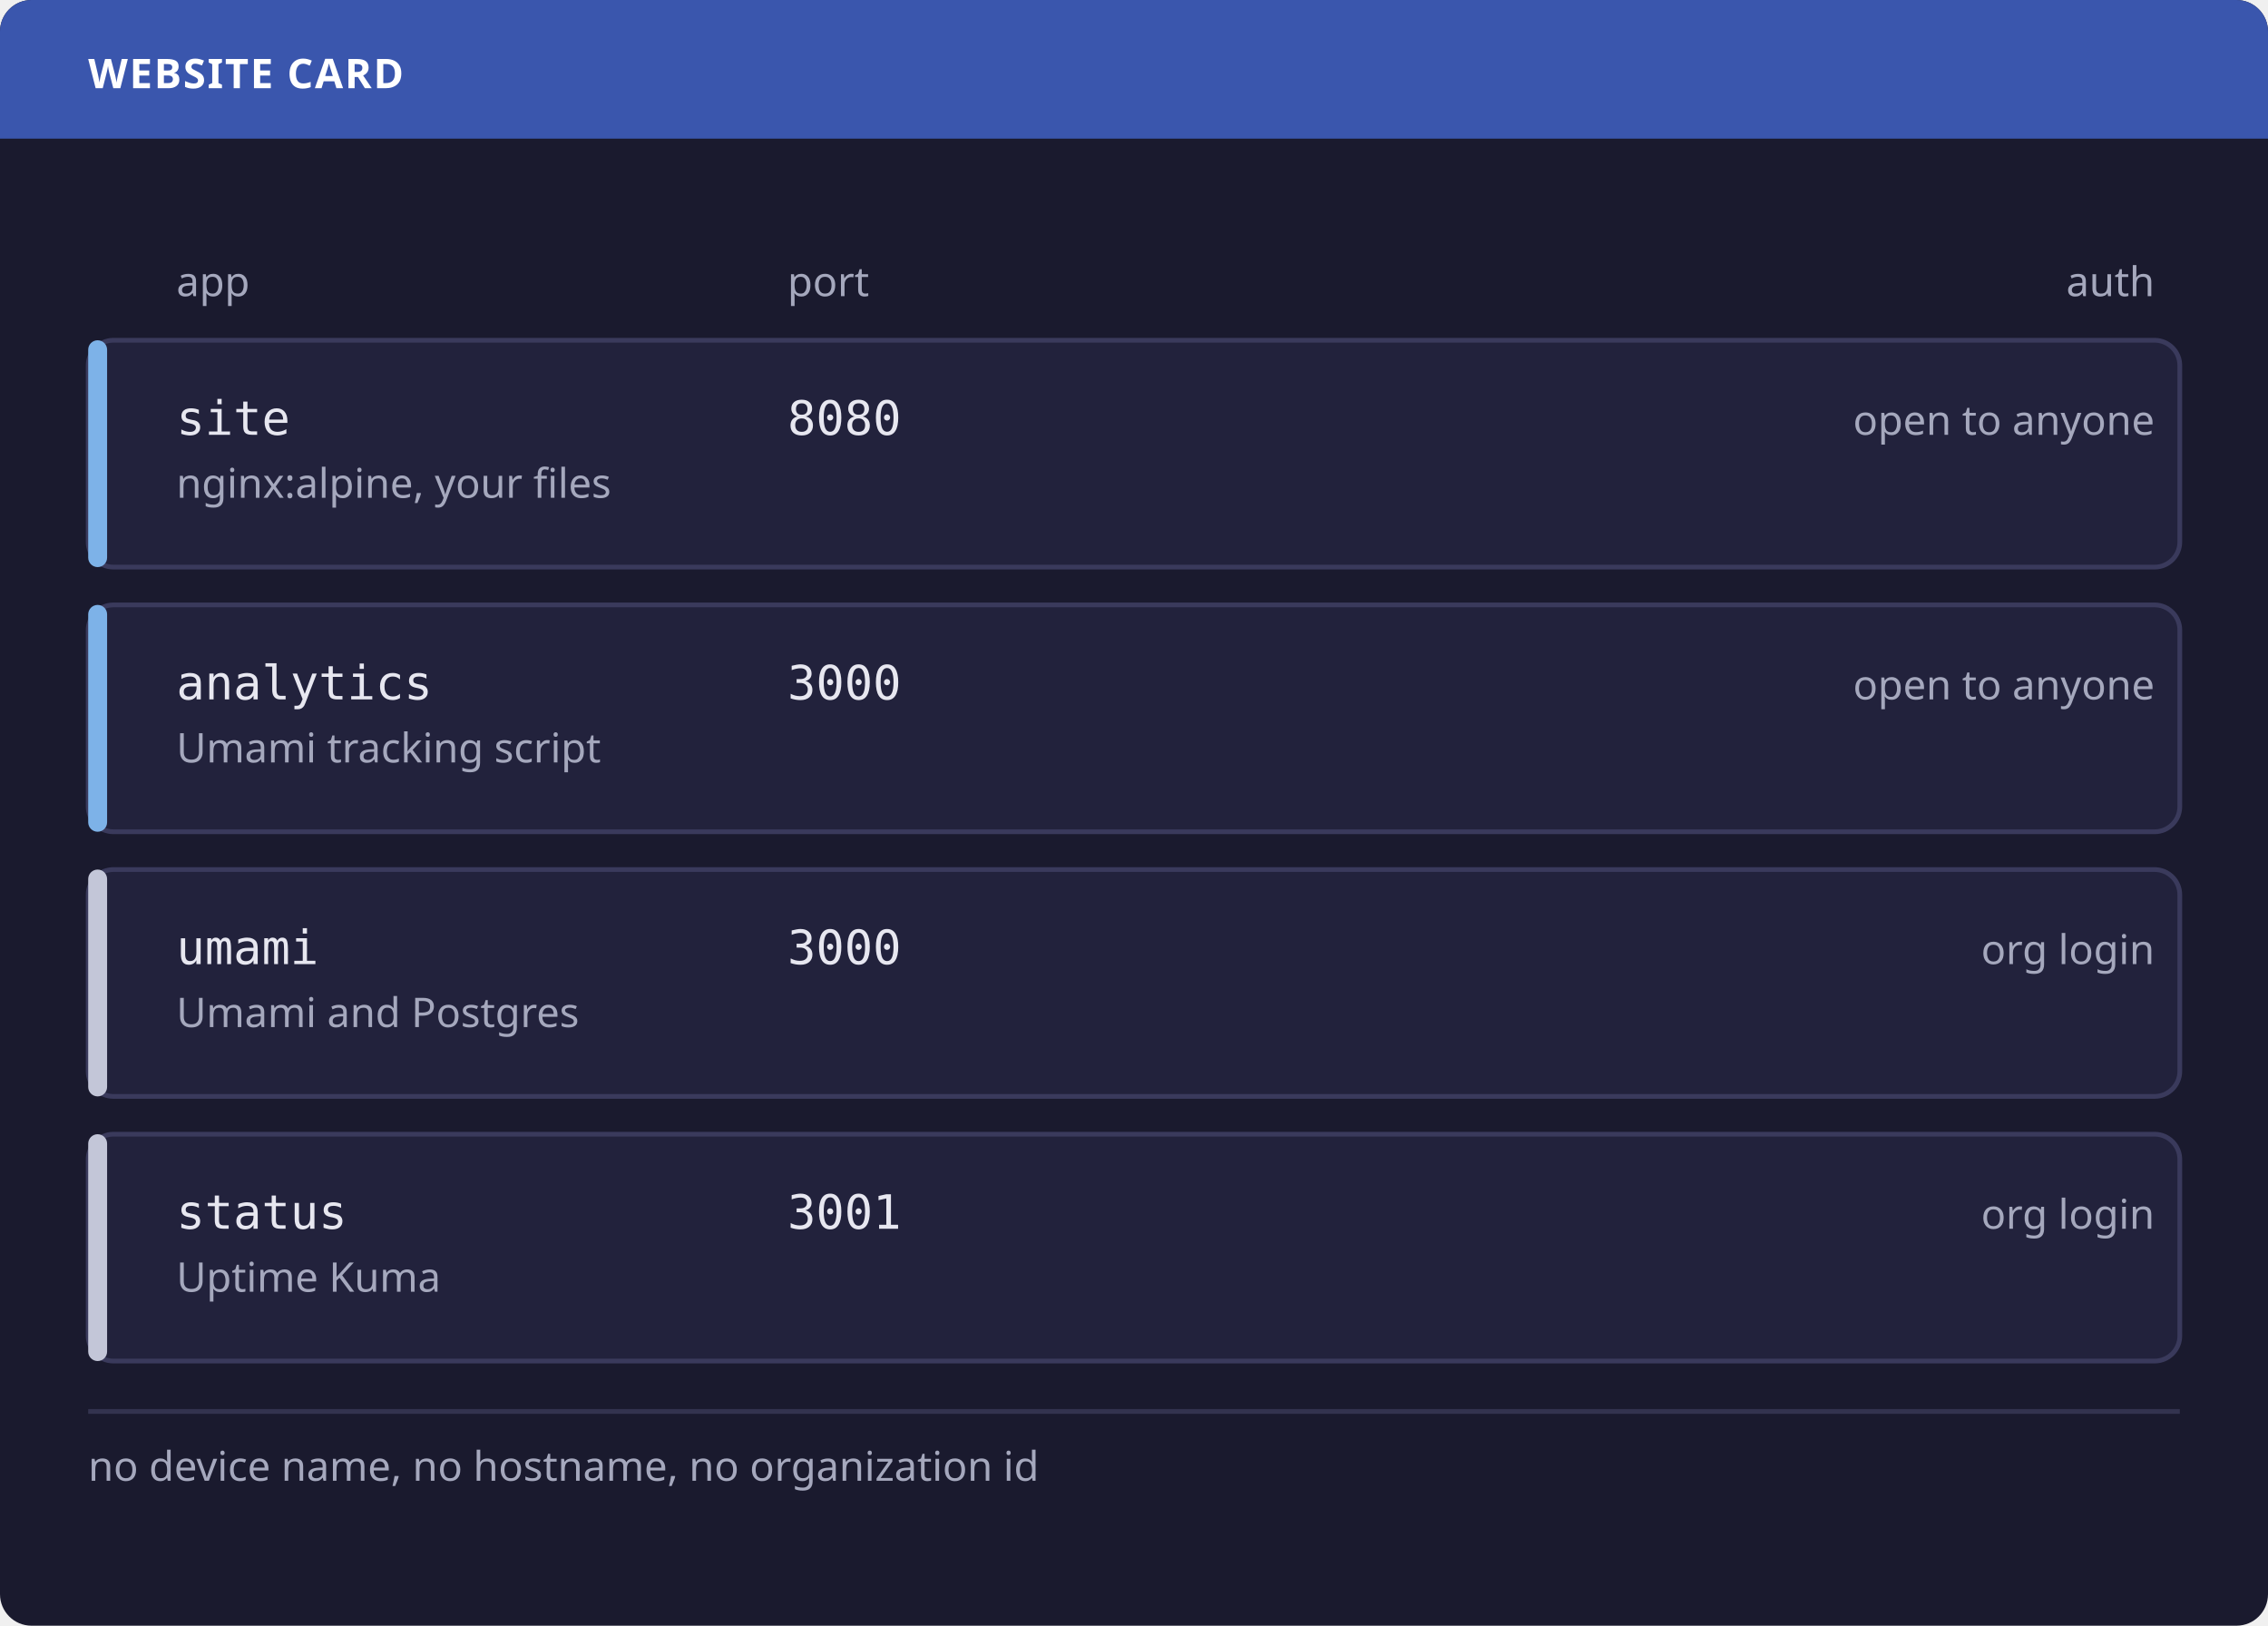
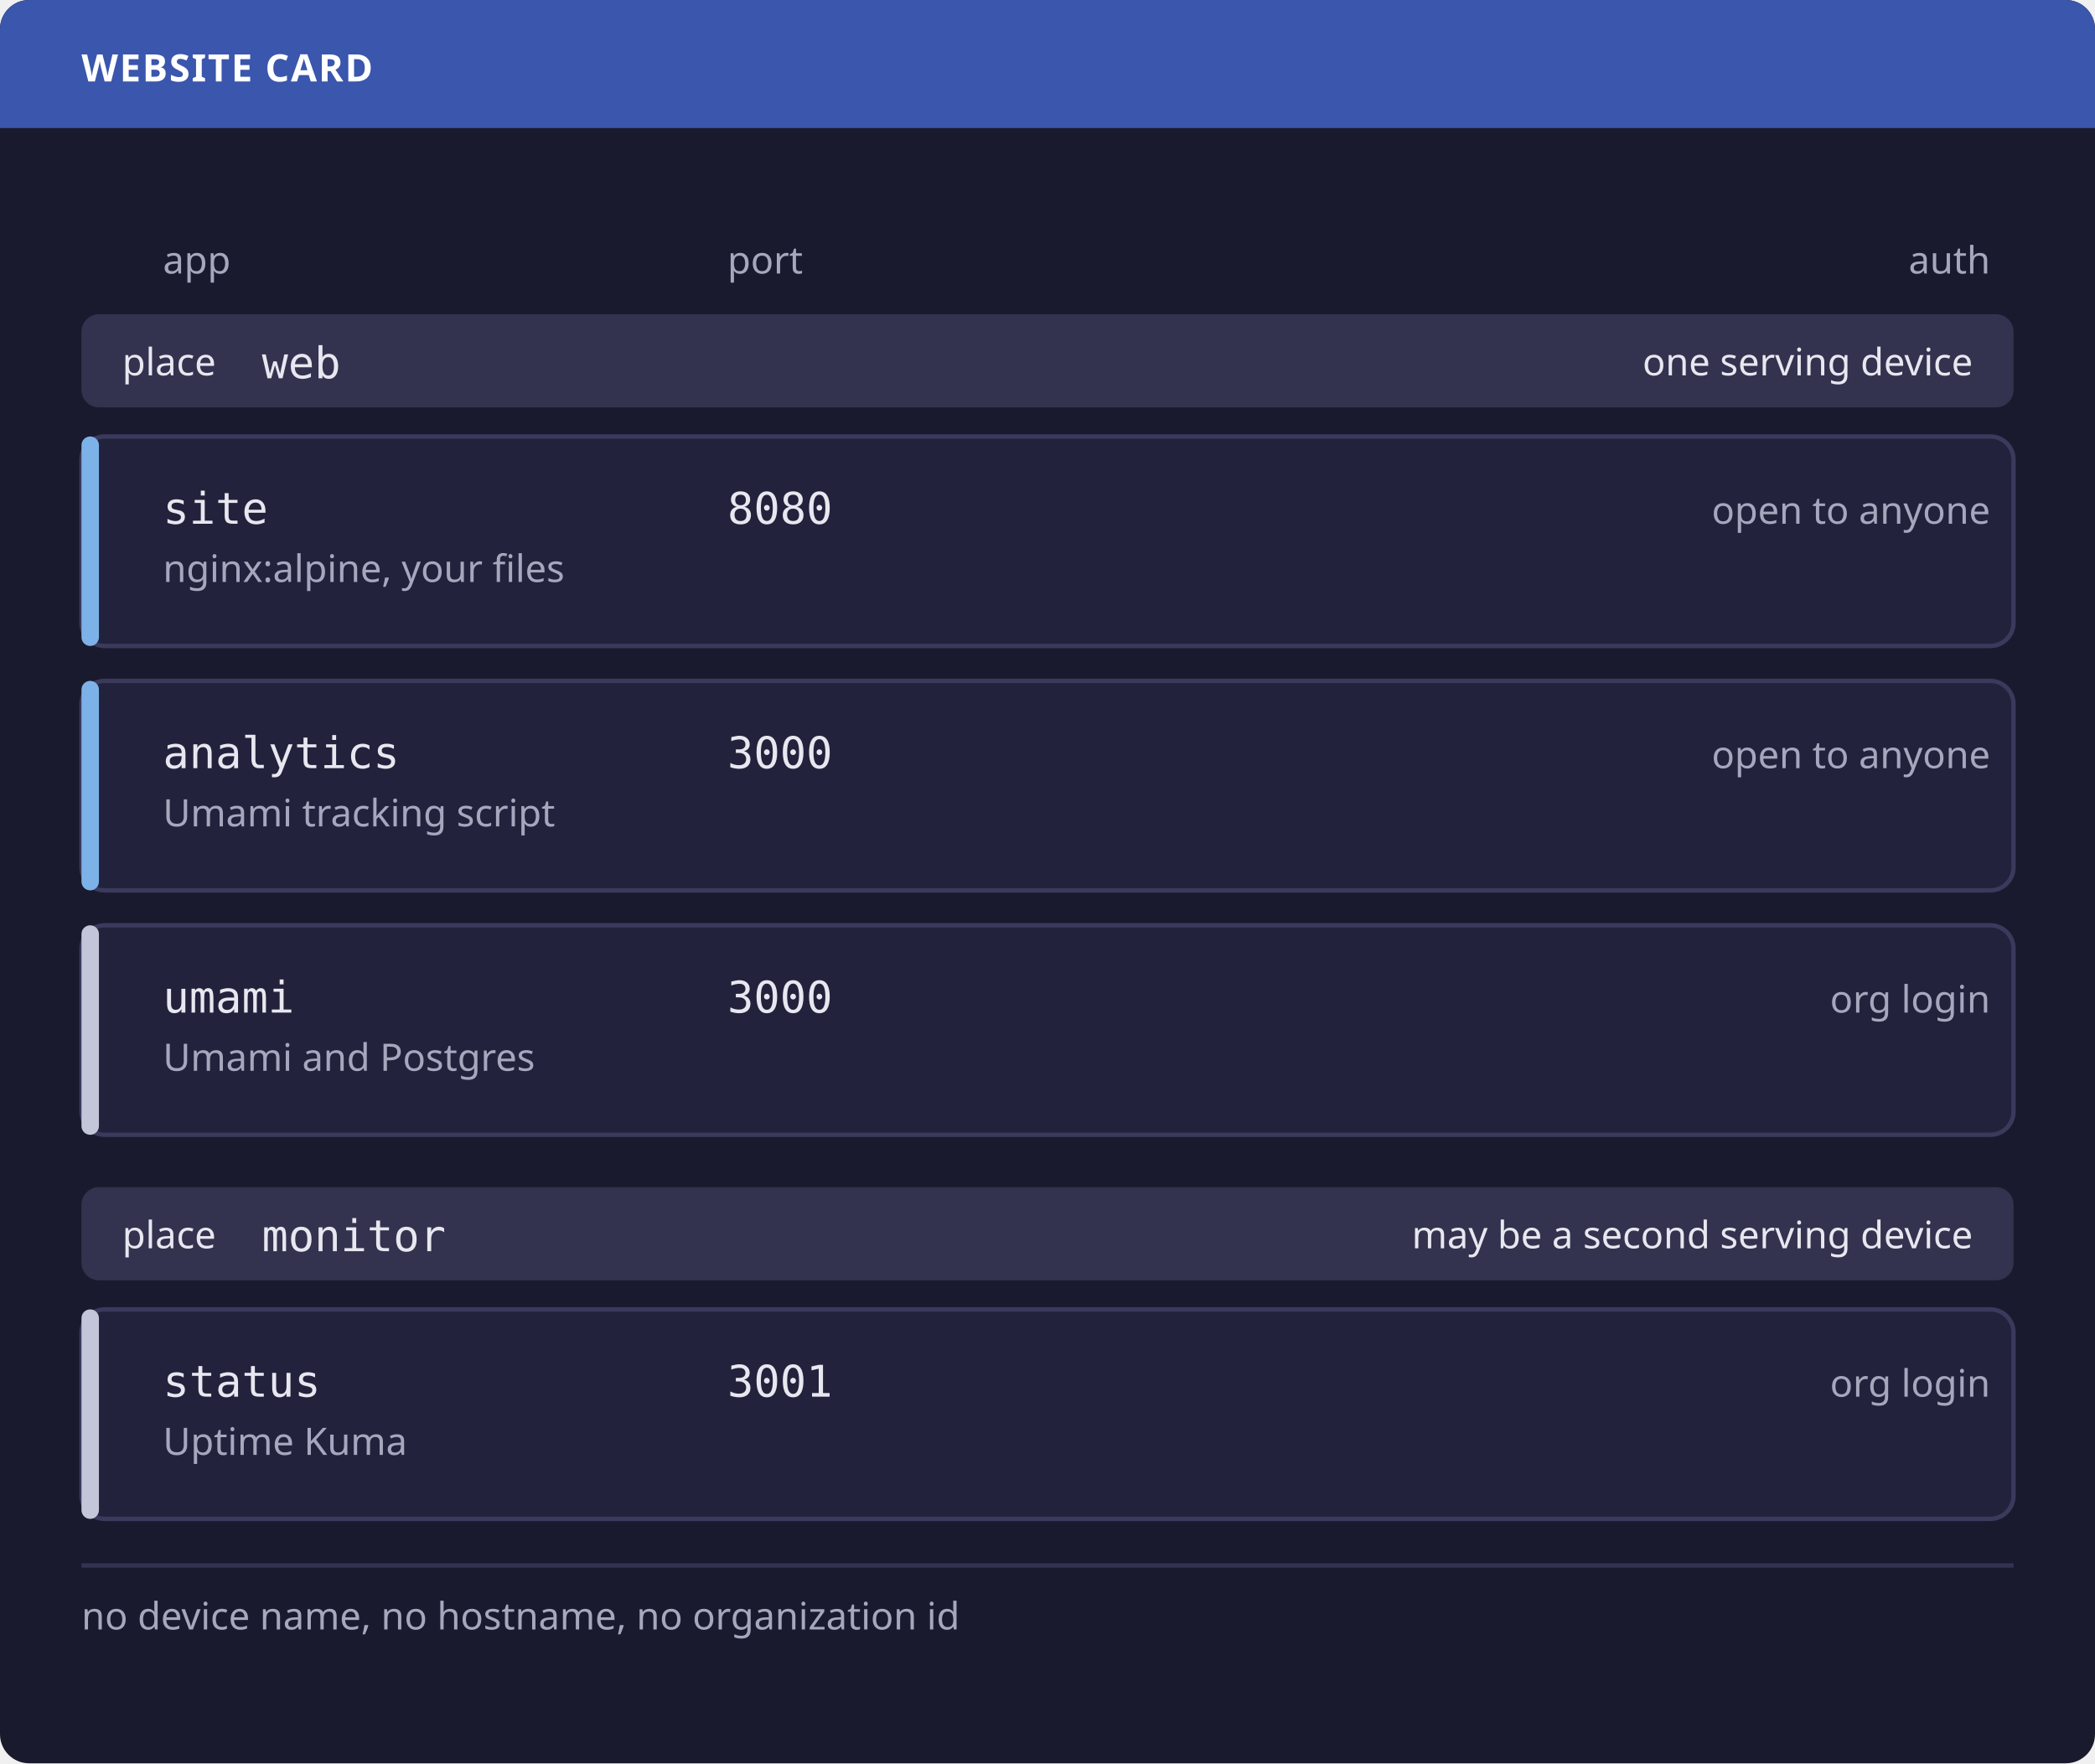
- <svg xmlns="http://www.w3.org/2000/svg" viewBox="0 0 720 516" width="720" height="516" role="img" aria-labelledby="t d">
-   <style>.label{font-family:Jost,system-ui,sans-serif;font-size:15px;fill:#e7e7f0}.small{font-family:Jost,system-ui,sans-serif;font-size:13px;fill:#a5a8bd}.mono{font-family:Iosevka,ui-monospace,monospace;font-size:15px;fill:#e7e7f0}.head{font-family:Jost,system-ui,sans-serif;font-size:13px;font-weight:600;fill:#ffffff;letter-spacing:.04em}.card{fill:#22223c;stroke:#3a3a5c;stroke-width:1.5}</style>
-   <rect x="0" y="0" width="720" height="516" rx="10" fill="#1a1a2e" />
+ <svg xmlns="http://www.w3.org/2000/svg" viewBox="0 0 720 606" width="720" height="606" role="img" aria-labelledby="t d">
+   <style>.label{font-family:Jost,system-ui,sans-serif;font-size:15px;fill:#e7e7f0}.small{font-family:Jost,system-ui,sans-serif;font-size:13px;fill:#a5a8bd}.mono{font-family:Iosevka,ui-monospace,monospace;font-size:15px;fill:#e7e7f0}.head{font-family:Jost,system-ui,sans-serif;font-size:13px;font-weight:600;fill:#ffffff;letter-spacing:.04em}.place{font-family:Jost,system-ui,sans-serif;font-size:13px;fill:#e7e7f0}.card{fill:#22223c;stroke:#3a3a5c;stroke-width:1.5}</style>
+   <rect x="0" y="0" width="720" height="606" rx="10" fill="#1a1a2e" />
  <path d="M10 0 h700 a10 10 0 0 1 10 10 v34 h-720 v-34 a10 10 0 0 1 10 -10 z" fill="#3a56ad" />
  <text class="head" x="28" y="28">WEBSITE CARD</text>
  <text class="small" x="56" y="94">app</text>
  <text class="small" x="250" y="94">port</text>
  <text class="small" x="684" y="94" text-anchor="end">auth</text>
-   <rect class="card" x="28" y="108" width="664" height="72" rx="8" />
-   <rect x="28" y="108" width="6" height="72" rx="3" fill="#7db2e8" />
-   <text class="mono" x="56" y="138">site</text>
-   <text class="mono" x="250" y="138">8080</text>
-   <text class="small" x="684" y="138" text-anchor="end">open to anyone</text>
-   <text class="small" x="56" y="158">nginx:alpine, your files</text>
-   <rect class="card" x="28" y="192" width="664" height="72" rx="8" />
-   <rect x="28" y="192" width="6" height="72" rx="3" fill="#7db2e8" />
-   <text class="mono" x="56" y="222">analytics</text>
-   <text class="mono" x="250" y="222">3000</text>
-   <text class="small" x="684" y="222" text-anchor="end">open to anyone</text>
-   <text class="small" x="56" y="242">Umami tracking script</text>
-   <rect class="card" x="28" y="276" width="664" height="72" rx="8" />
-   <rect x="28" y="276" width="6" height="72" rx="3" fill="#c3c6d8" />
-   <text class="mono" x="56" y="306">umami</text>
-   <text class="mono" x="250" y="306">3000</text>
-   <text class="small" x="684" y="306" text-anchor="end">org login</text>
-   <text class="small" x="56" y="326">Umami and Postgres</text>
-   <rect class="card" x="28" y="360" width="664" height="72" rx="8" />
-   <rect x="28" y="360" width="6" height="72" rx="3" fill="#c3c6d8" />
-   <text class="mono" x="56" y="390">status</text>
-   <text class="mono" x="250" y="390">3001</text>
-   <text class="small" x="684" y="390" text-anchor="end">org login</text>
-   <text class="small" x="56" y="410">Uptime Kuma</text>
-   <line x1="28" y1="448" x2="692" y2="448" stroke="#33334f" stroke-width="1.5" />
-   <text class="small" x="28" y="470">no device name, no hostname, no organization id</text>
+   <rect x="28" y="108" width="664" height="32" rx="6" fill="#33334f" />
+   <text class="place" x="42" y="129">place</text>
+   <text class="mono" x="90" y="130">web</text>
+   <text class="place" x="678" y="129" text-anchor="end">one serving device</text>
+   <rect class="card" x="28" y="150" width="664" height="72" rx="8" />
+   <rect x="28" y="150" width="6" height="72" rx="3" fill="#7db2e8" />
+   <text class="mono" x="56" y="180">site</text>
+   <text class="mono" x="250" y="180">8080</text>
+   <text class="small" x="684" y="180" text-anchor="end">open to anyone</text>
+   <text class="small" x="56" y="200">nginx:alpine, your files</text>
+   <rect class="card" x="28" y="234" width="664" height="72" rx="8" />
+   <rect x="28" y="234" width="6" height="72" rx="3" fill="#7db2e8" />
+   <text class="mono" x="56" y="264">analytics</text>
+   <text class="mono" x="250" y="264">3000</text>
+   <text class="small" x="684" y="264" text-anchor="end">open to anyone</text>
+   <text class="small" x="56" y="284">Umami tracking script</text>
+   <rect class="card" x="28" y="318" width="664" height="72" rx="8" />
+   <rect x="28" y="318" width="6" height="72" rx="3" fill="#c3c6d8" />
+   <text class="mono" x="56" y="348">umami</text>
+   <text class="mono" x="250" y="348">3000</text>
+   <text class="small" x="684" y="348" text-anchor="end">org login</text>
+   <text class="small" x="56" y="368">Umami and Postgres</text>
+   <rect x="28" y="408" width="664" height="32" rx="6" fill="#33334f" />
+   <text class="place" x="42" y="429">place</text>
+   <text class="mono" x="90" y="430">monitor</text>
+   <text class="place" x="678" y="429" text-anchor="end">may be a second serving device</text>
+   <rect class="card" x="28" y="450" width="664" height="72" rx="8" />
+   <rect x="28" y="450" width="6" height="72" rx="3" fill="#c3c6d8" />
+   <text class="mono" x="56" y="480">status</text>
+   <text class="mono" x="250" y="480">3001</text>
+   <text class="small" x="684" y="480" text-anchor="end">org login</text>
+   <text class="small" x="56" y="500">Uptime Kuma</text>
+   <line x1="28" y1="538" x2="692" y2="538" stroke="#33334f" stroke-width="1.5" />
+   <text class="small" x="28" y="560">no device name, no hostname, no organization id</text>
</svg>
